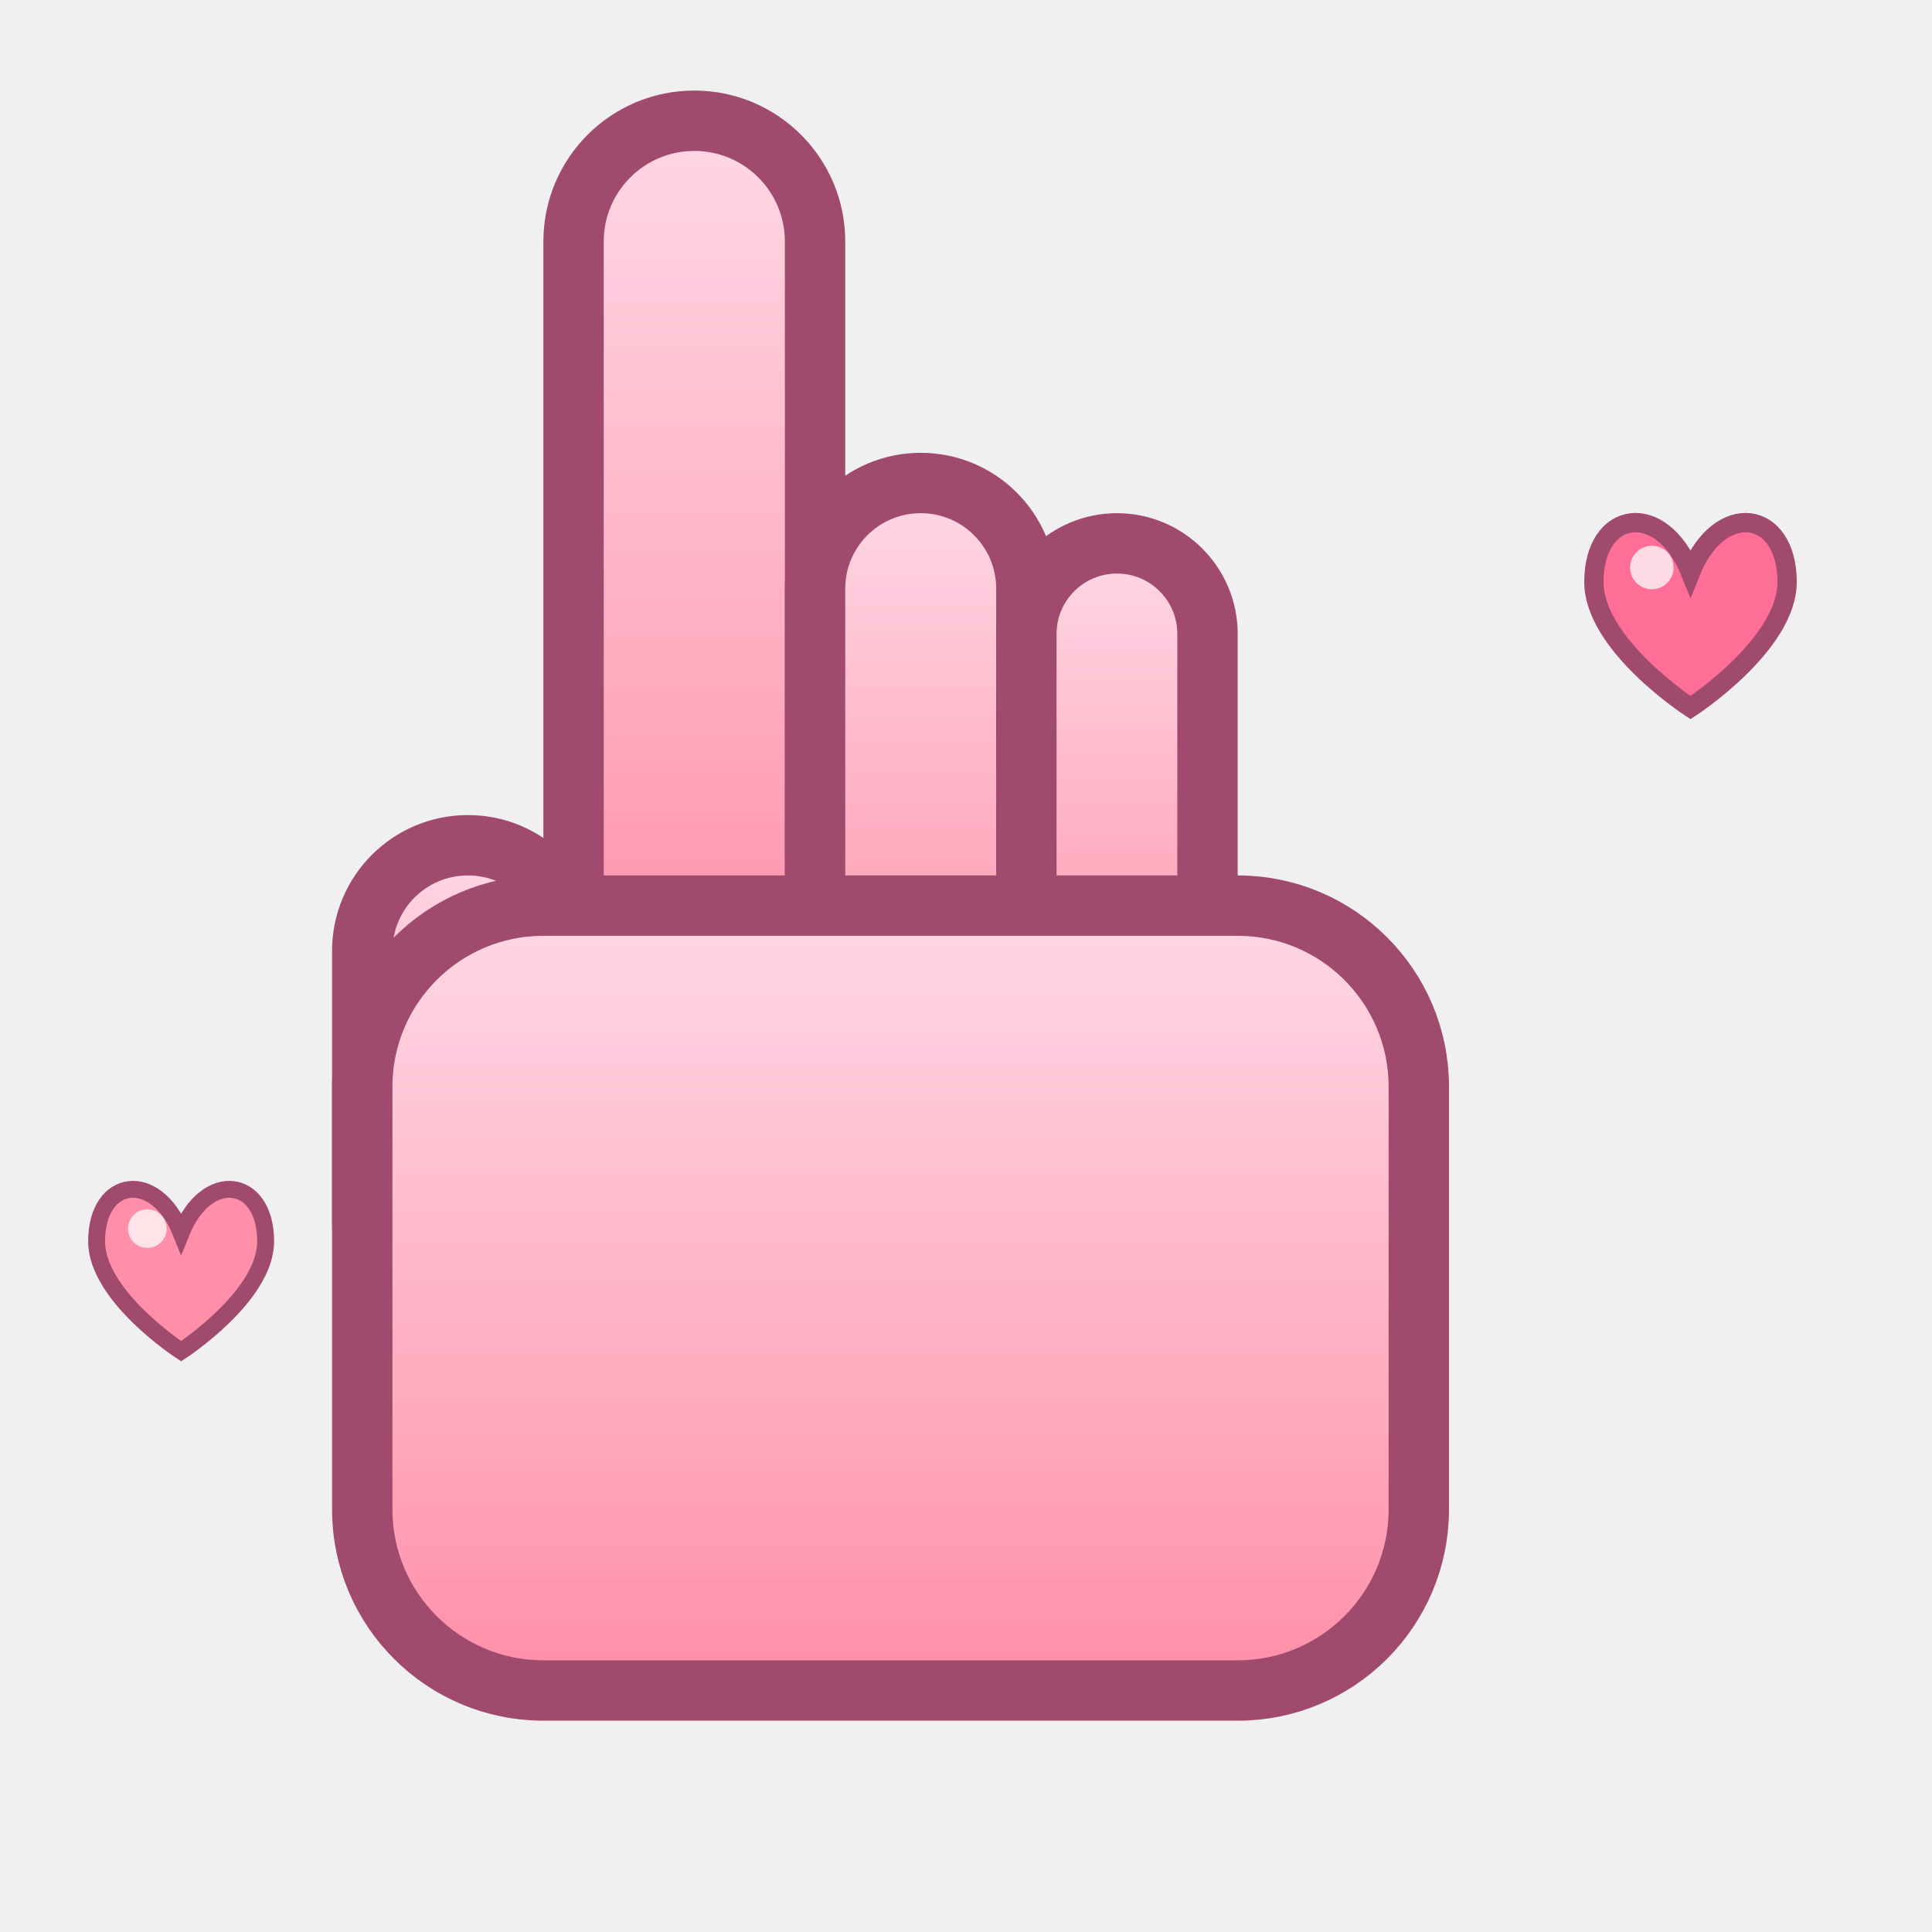
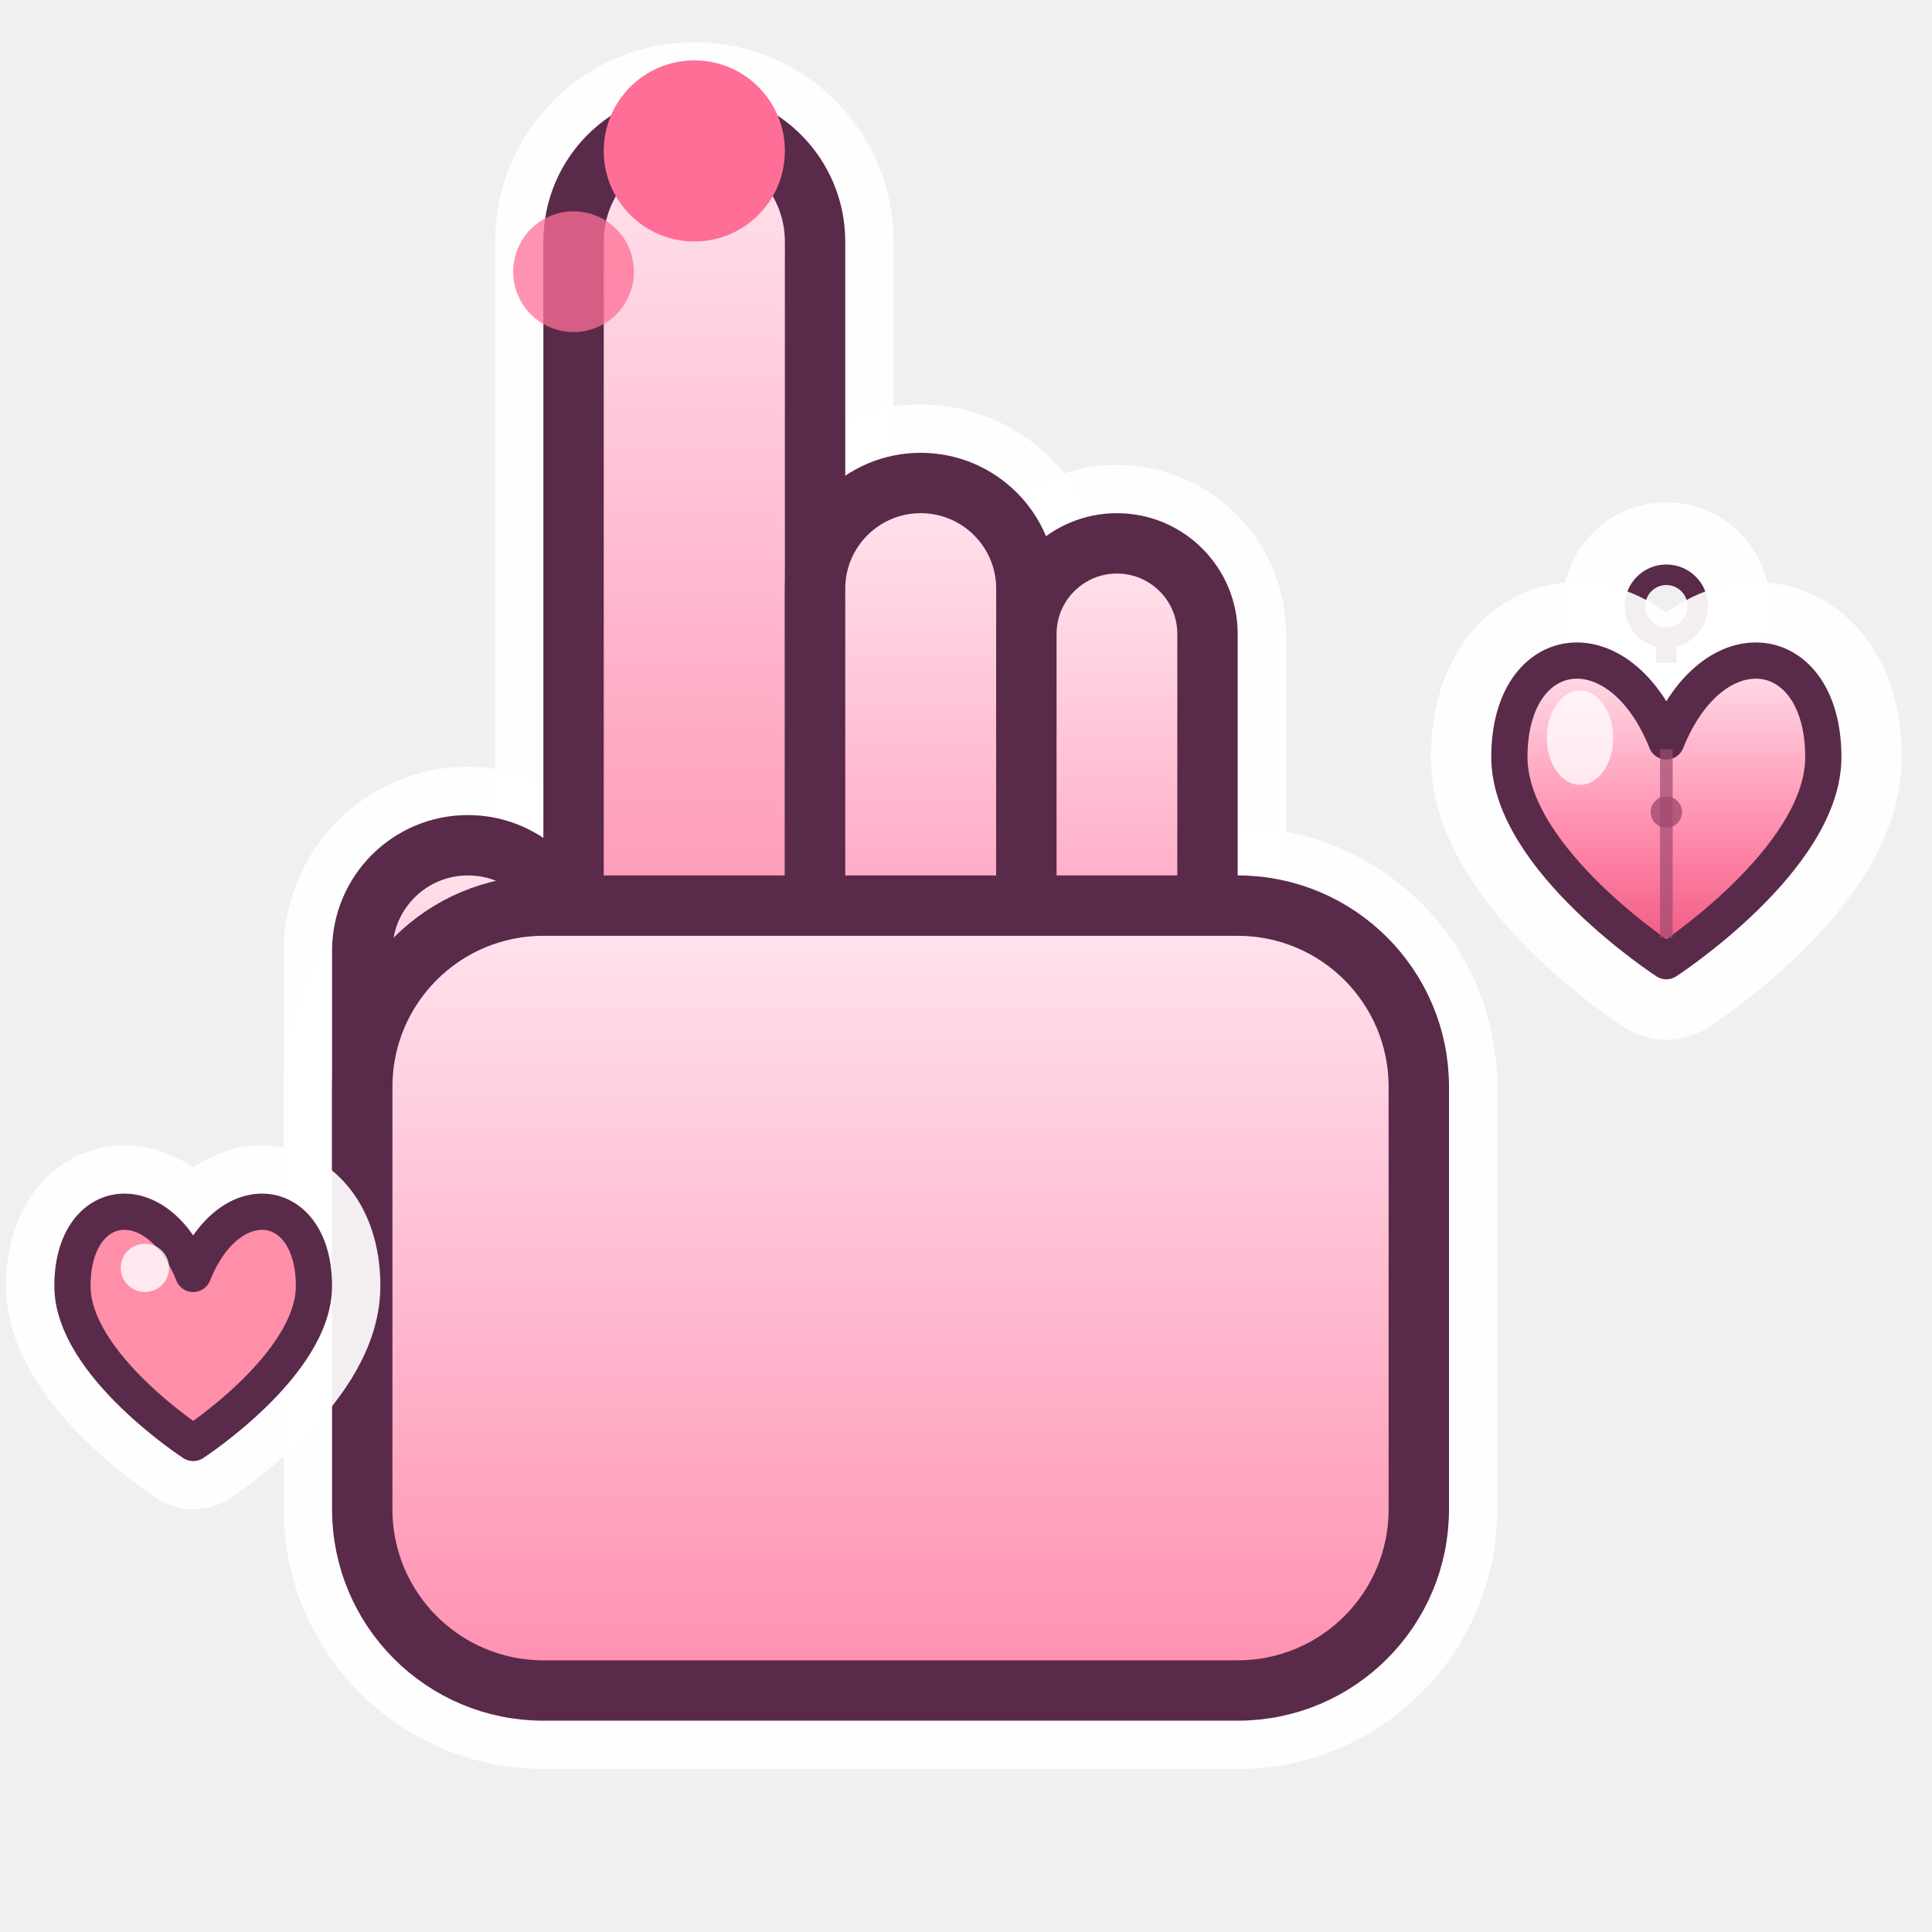
<svg xmlns="http://www.w3.org/2000/svg" viewBox="0 0 32 32" width="32" height="32">
  <defs>
    <linearGradient id="loc_pt" x1="0%" y1="0%" x2="0%" y2="100%">
-       <stop offset="0%" stop-color="#FFD8E5" />
-       <stop offset="100%" stop-color="#FF8FA8" />
+       <stop offset="0%" stop-color="#FFE4EE" />
+       <stop offset="100%" stop-color="#FF8FB0" />
+     </linearGradient>
+     <linearGradient id="loc_d" x1="0%" y1="0%" x2="0%" y2="100%">
+       <stop offset="0%" stop-color="#FFE0EA" />
+       <stop offset="55%" stop-color="#FF8FB0" />
+       <stop offset="100%" stop-color="#F0547F" />
    </linearGradient>
  </defs>
  <g>
-     <rect x="9.5" y="2" width="4" height="15" rx="2" fill="url(#loc_pt)" stroke="#A04A6E" stroke-width="1" />
-     <rect x="13.5" y="8" width="3.5" height="10" rx="1.75" fill="url(#loc_pt)" stroke="#A04A6E" stroke-width="1" />
-     <rect x="17" y="9" width="3" height="9" rx="1.5" fill="url(#loc_pt)" stroke="#A04A6E" stroke-width="1" />
-     <rect x="6" y="14" width="3.5" height="8" rx="1.75" fill="url(#loc_pt)" stroke="#A04A6E" stroke-width="1" />
-     <rect x="6" y="15" width="17.5" height="13" rx="3" fill="url(#loc_pt)" stroke="#A04A6E" stroke-width="1" />
+     <rect x="9.5" y="2" width="4" height="15" rx="2" fill="#FFFFFF" stroke="#FFFFFF" stroke-width="2.6" opacity="0.92" />
+     <rect x="13.5" y="8" width="3.5" height="10" rx="1.75" fill="#FFFFFF" stroke="#FFFFFF" stroke-width="2.6" opacity="0.92" />
+     <rect x="17" y="9" width="3" height="9" rx="1.5" fill="#FFFFFF" stroke="#FFFFFF" stroke-width="2.6" opacity="0.92" />
+     <rect x="6" y="14" width="3.5" height="8" rx="1.75" fill="#FFFFFF" stroke="#FFFFFF" stroke-width="2.6" opacity="0.92" />
+     <rect x="6" y="15" width="17.5" height="13" rx="3" fill="#FFFFFF" stroke="#FFFFFF" stroke-width="2.6" opacity="0.92" />
+     <rect x="9.5" y="2" width="4" height="15" rx="2" fill="url(#loc_pt)" stroke="#5A2A4A" stroke-width="1" />
+     <rect x="13.5" y="8" width="3.5" height="10" rx="1.75" fill="url(#loc_pt)" stroke="#5A2A4A" stroke-width="1" />
+     <rect x="17" y="9" width="3" height="9" rx="1.5" fill="url(#loc_pt)" stroke="#5A2A4A" stroke-width="1" />
+     <rect x="6" y="14" width="3.5" height="8" rx="1.75" fill="url(#loc_pt)" stroke="#5A2A4A" stroke-width="1" />
+     <rect x="6" y="15" width="17.5" height="13" rx="3" fill="url(#loc_pt)" stroke="#5A2A4A" stroke-width="1" />
  </g>
-   <g transform="translate(28 9)">
+   <circle cx="11.5" cy="2.5" r="1.5" fill="#FF6E96" />
+   <circle cx="9.5" cy="4.5" r="1" fill="#FF6E96" opacity="0.75" />
+   <g transform="translate(27.6 11.5)">
    <g>
-       <animateTransform attributeName="transform" type="scale" values="1 1; 1.2 1.2; 1 1; 1.12 1.12; 1 1" dur="0.9s" begin="0s" repeatCount="indefinite" additive="sum" />
-       <path d="M 0 0.48 C -0.48 -0.72, -1.60 -0.56, -1.60 0.64 C -1.60 1.68, 0 2.72, 0 2.72 C 0 2.72, 1.60 1.68, 1.60 0.64 C 1.60 -0.56, 0.48 -0.72, 0 0.48 Z" fill="#FF6E96" stroke="#A04A6E" stroke-width="0.32" />
-       <circle cx="-0.64" cy="0.40" r="0.36" fill="#FFFFFF" opacity="0.75" />
+       <animateTransform attributeName="transform" type="scale" values="1 1; 1.14 1.14; 1 1; 1.08 1.08; 1 1" dur="1.2s" begin="0s" repeatCount="indefinite" additive="sum" />
+       <g transform="translate(0 0)">
+         <circle cx="0" cy="-1.46" r="0.52" fill="none" stroke="#FFFFFF" stroke-width="2.4" opacity="0.92" />
+         <circle cx="0" cy="-1.46" r="0.52" fill="none" stroke="#5A2A4A" stroke-width="0.34" />
+         <line x1="0" y1="-0.94" x2="0" y2="-0.52" stroke="#5A2A4A" stroke-width="0.34" />
+         <path d="M 0 0.78 C -0.78 -1.17, -2.60 -0.91, -2.60 1.04 C -2.60 2.73, 0 4.42, 0 4.42 C 0 4.42, 2.60 2.73, 2.60 1.04 C 2.60 -0.91, 0.78 -1.17, 0 0.78 Z" fill="#FFFFFF" stroke="#FFFFFF" stroke-width="2.6" stroke-linejoin="round" opacity="0.92" />
+         <path d="M 0 0.78 C -0.78 -1.17, -2.60 -0.91, -2.60 1.04 C -2.60 2.73, 0 4.42, 0 4.42 C 0 4.42, 2.60 2.73, 2.60 1.04 C 2.60 -0.91, 0.78 -1.17, 0 0.78 Z" fill="url(#loc_d)" stroke="#5A2A4A" stroke-width="0.6" stroke-linejoin="round" />
+         <line x1="0" y1="0.91" x2="0" y2="4.03" stroke="#A04A6E" stroke-width="0.21" opacity="0.7" />
+         <circle cx="0" cy="1.95" r="0.26" fill="#A04A6E" opacity="0.8" />
+         <ellipse cx="-1.43" cy="0.72" rx="0.55" ry="0.78" fill="#FFFFFF" opacity="0.75" />
+       </g>
    </g>
  </g>
-   <g transform="translate(3 20)">
+   <g transform="translate(3.2 20.5)">
    <g>
-       <animateTransform attributeName="transform" type="translate" values="0 0; 0 -1.4; 0 -2.8; 0 -4; 0 0" dur="1.1s" begin="0.2s" repeatCount="indefinite" additive="sum" />
-       <animate attributeName="opacity" values="1; 0.85; 0.5; 0; 0" dur="1.1s" begin="0.2s" repeatCount="indefinite" />
-       <path d="M 0 0.42 C -0.42 -0.63, -1.40 -0.49, -1.40 0.56 C -1.40 1.47, 0 2.38, 0 2.38 C 0 2.38, 1.40 1.47, 1.40 0.56 C 1.40 -0.49, 0.42 -0.63, 0 0.42 Z" fill="#FF8FA8" stroke="#A04A6E" stroke-width="0.28" />
-       <circle cx="-0.56" cy="0.35" r="0.32" fill="#FFFFFF" opacity="0.75" />
+       <animateTransform attributeName="transform" type="translate" values="0 0; 0 -1; 0 -2; 0 -3; 0 0; 0 0" dur="1.8s" begin="0.4s" repeatCount="indefinite" additive="sum" />
+       <animate attributeName="opacity" values="1; 0.95; 0.6; 0; 0; 1" dur="1.8s" begin="0.4s" repeatCount="indefinite" />
+       <path d="M 0 0.60 C -0.60 -0.90, -2.00 -0.70, -2.00 0.80 C -2.00 2.10, 0 3.40, 0 3.40 C 0 3.40, 2.00 2.10, 2.00 0.80 C 2.00 -0.70, 0.60 -0.90, 0 0.60 Z" fill="#FFFFFF" stroke="#FFFFFF" stroke-width="2.2" stroke-linejoin="round" opacity="0.92" />
+       <path d="M 0 0.60 C -0.60 -0.90, -2.00 -0.70, -2.00 0.80 C -2.00 2.10, 0 3.40, 0 3.40 C 0 3.40, 2.00 2.10, 2.00 0.80 C 2.00 -0.70, 0.60 -0.90, 0 0.60 Z" fill="#FF8FA8" stroke="#5A2A4A" stroke-width="0.6" stroke-linejoin="round" />
+       <circle cx="-0.80" cy="0.50" r="0.40" fill="#FFFFFF" opacity="0.8" />
    </g>
  </g>
</svg>
